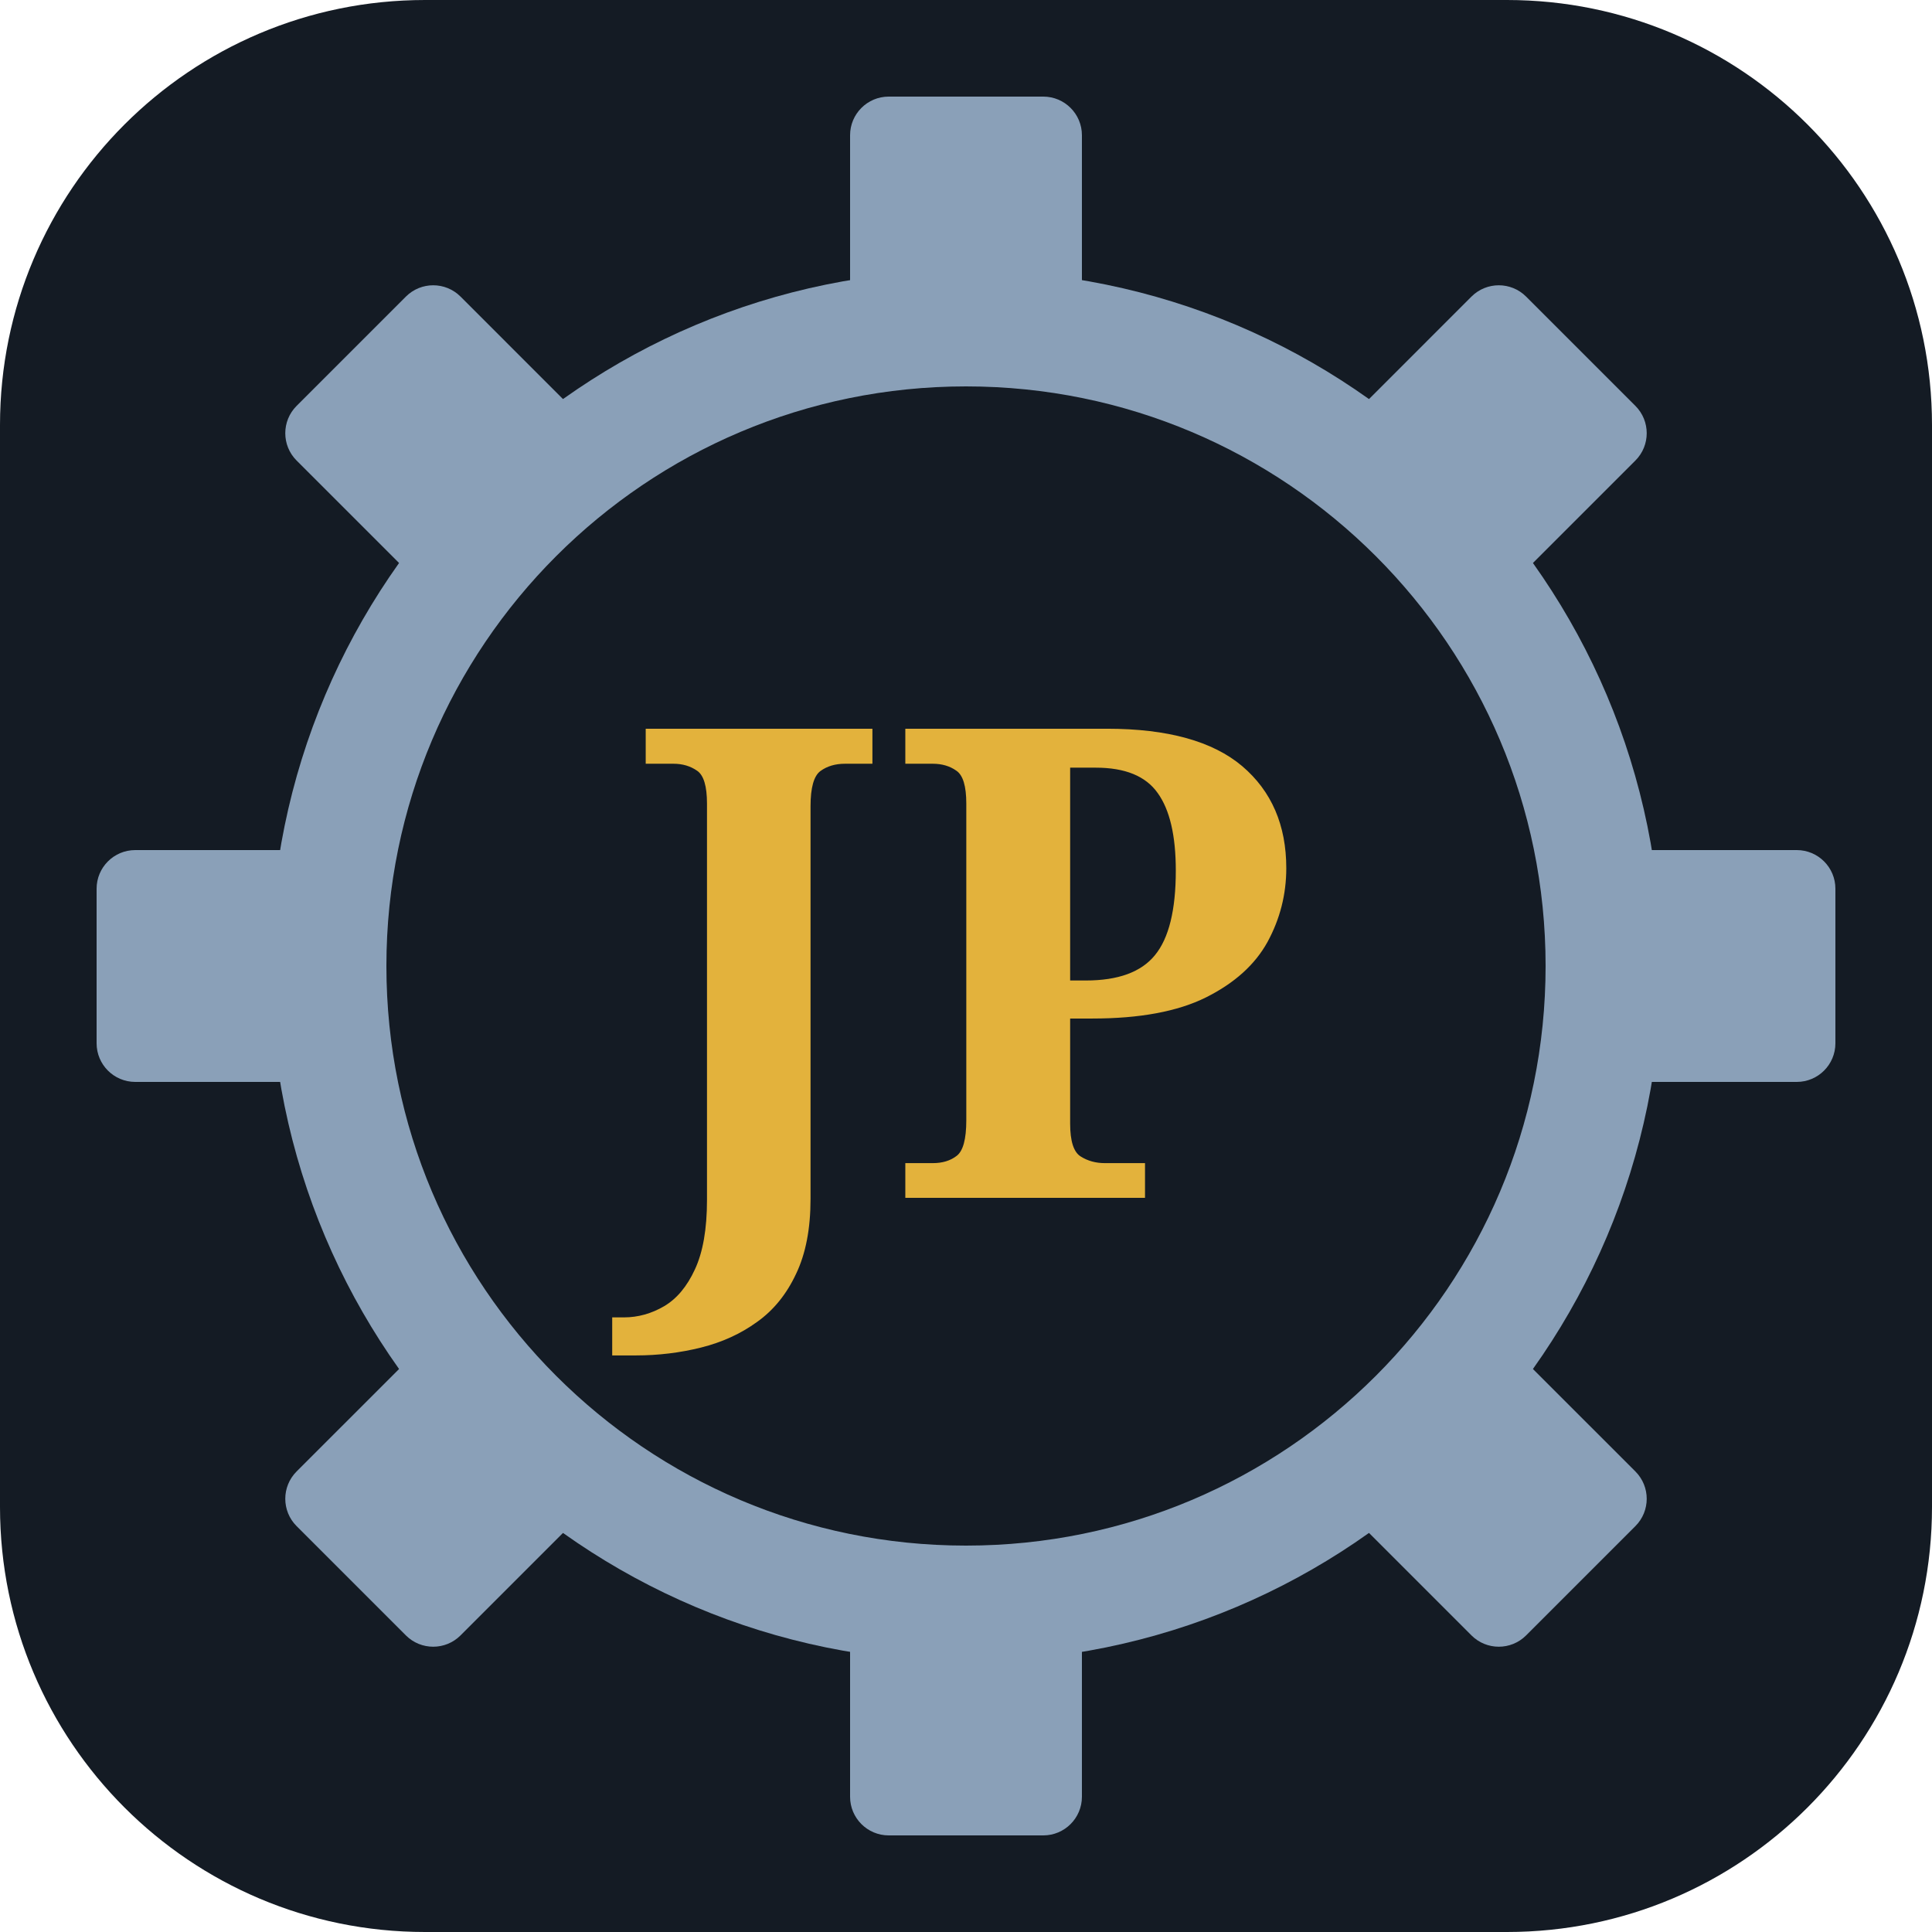
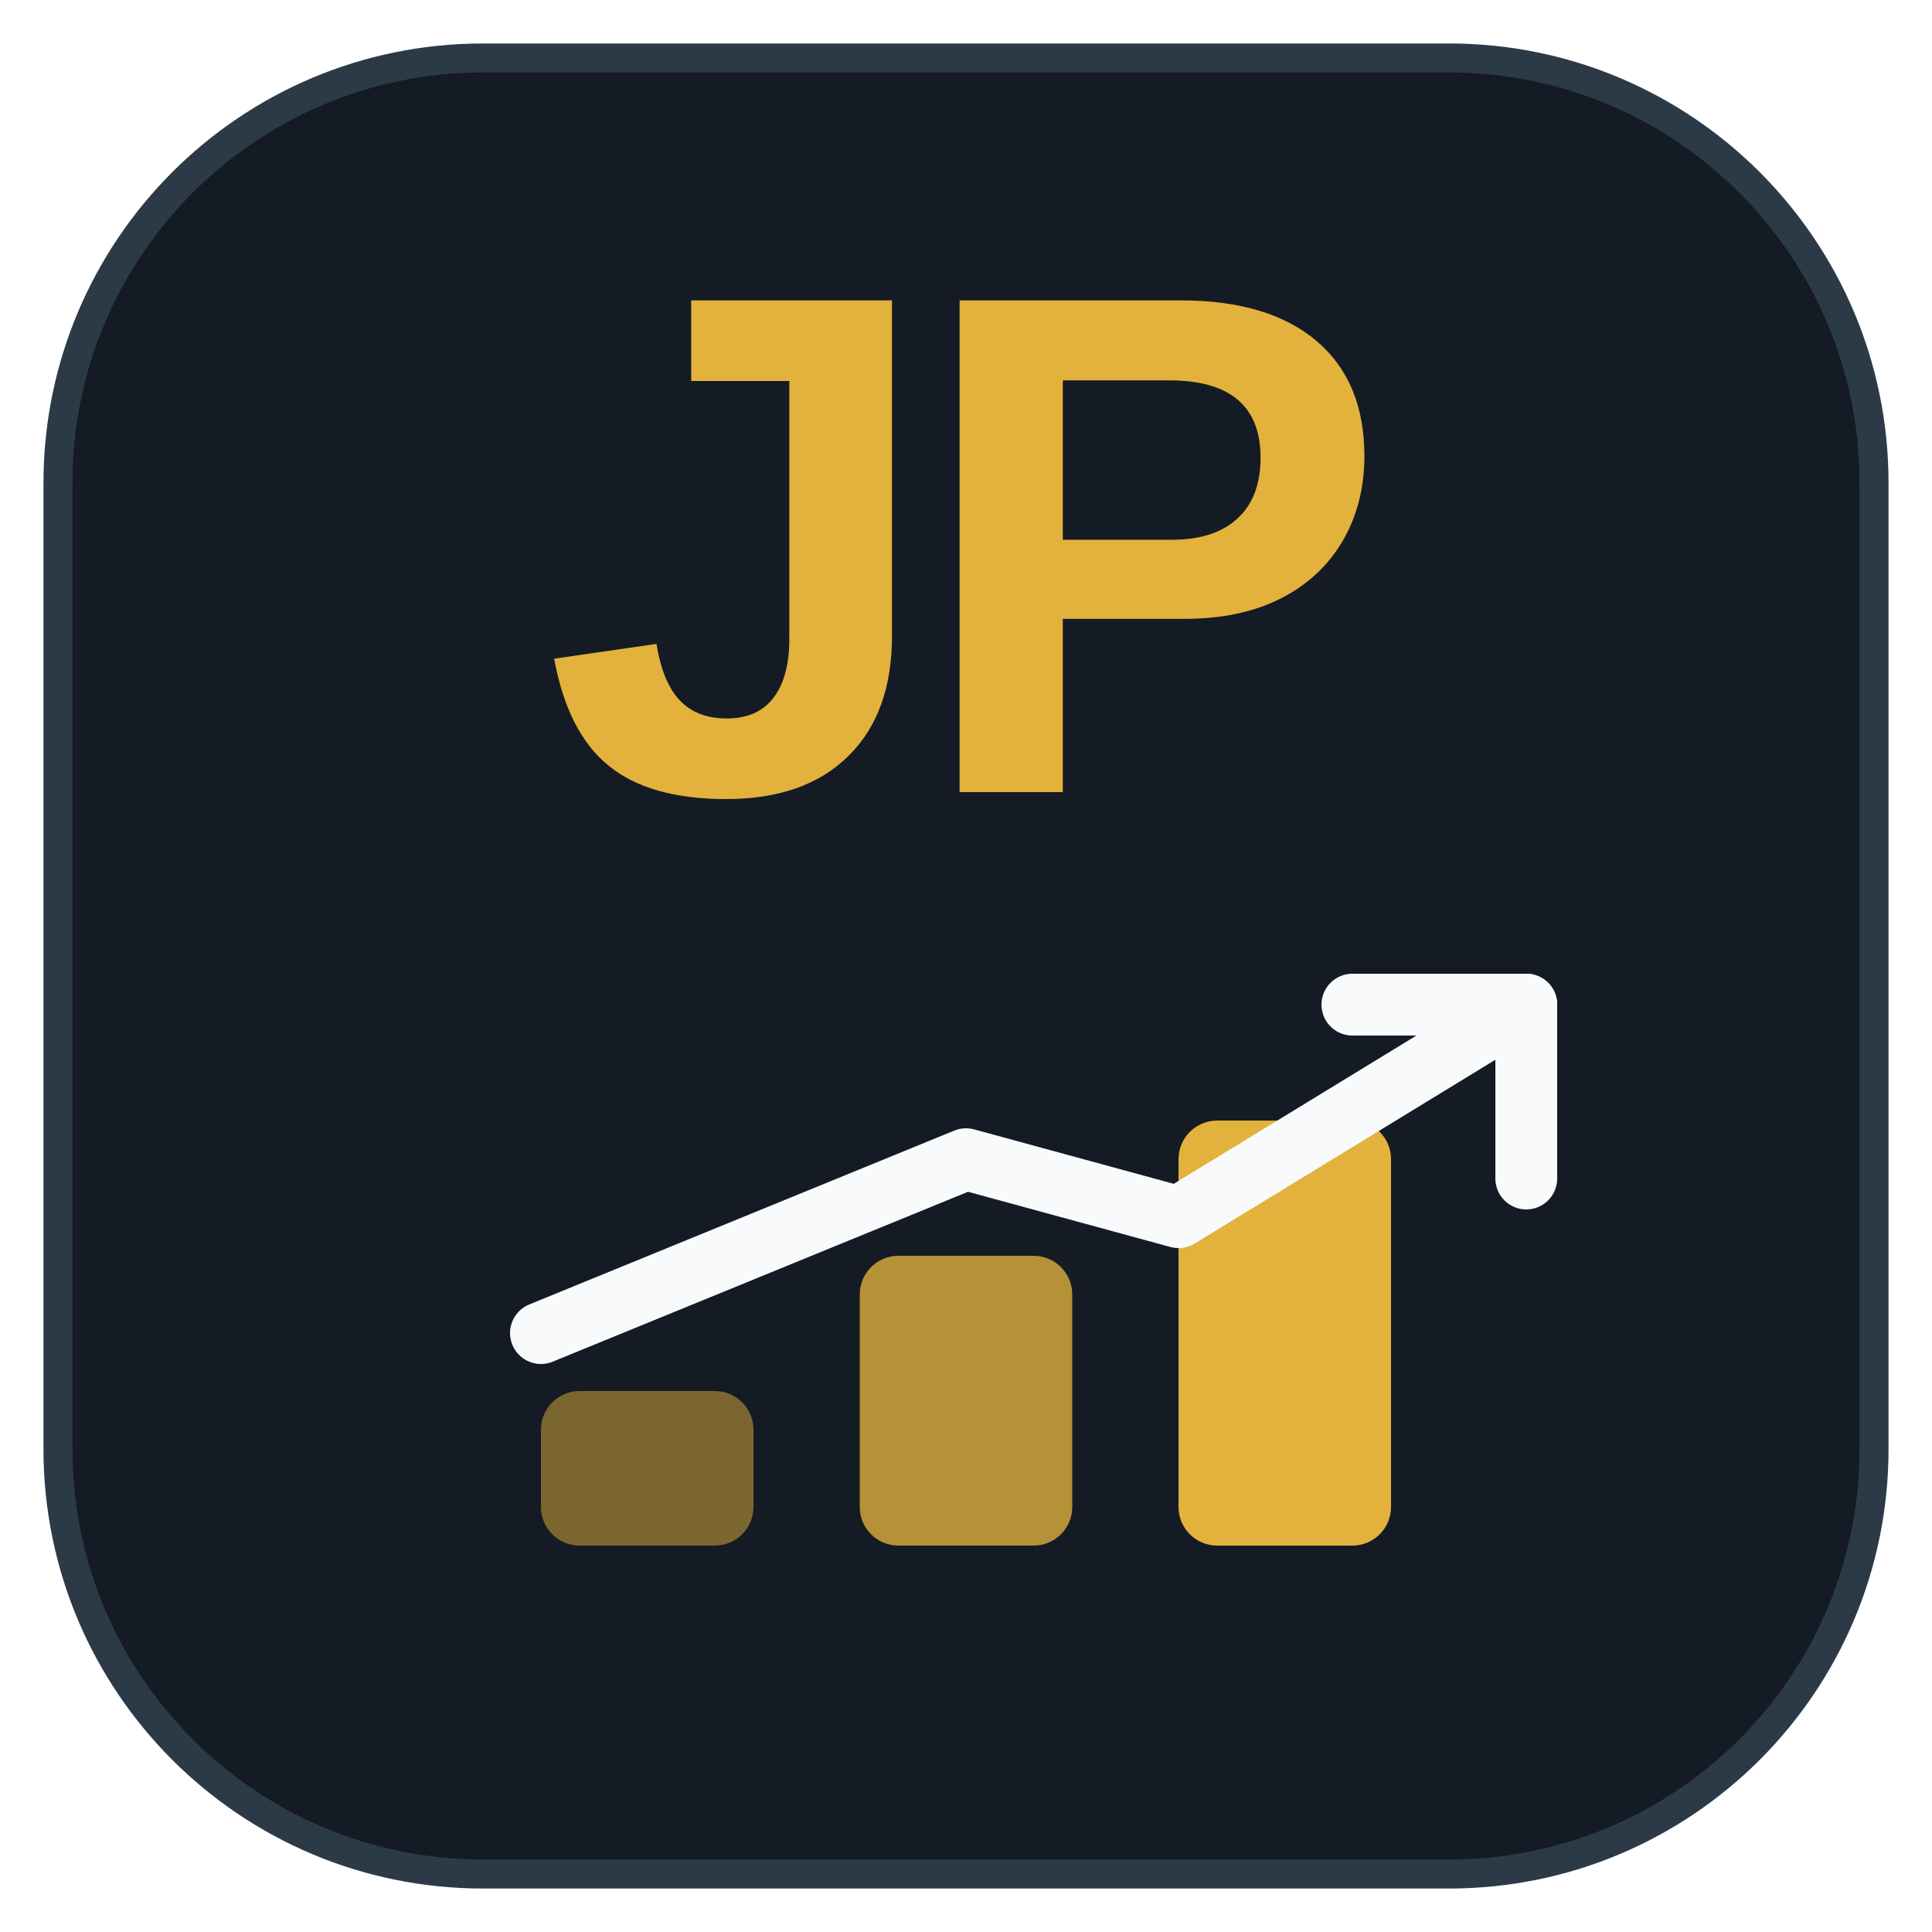
<svg xmlns="http://www.w3.org/2000/svg" viewBox="0 0 100 100">
-   <rect width="100" height="100" rx="22" fill="#141b24" />
-   <rect x="44" y="5" width="12" height="13" rx="2" fill="#8aa0b8" transform="rotate(0 50 50)" />
-   <rect x="44" y="5" width="12" height="13" rx="2" fill="#8aa0b8" transform="rotate(45 50 50)" />
-   <rect x="44" y="5" width="12" height="13" rx="2" fill="#8aa0b8" transform="rotate(90 50 50)" />
-   <rect x="44" y="5" width="12" height="13" rx="2" fill="#8aa0b8" transform="rotate(135 50 50)" />
-   <rect x="44" y="5" width="12" height="13" rx="2" fill="#8aa0b8" transform="rotate(180 50 50)" />
-   <rect x="44" y="5" width="12" height="13" rx="2" fill="#8aa0b8" transform="rotate(225 50 50)" />
-   <rect x="44" y="5" width="12" height="13" rx="2" fill="#8aa0b8" transform="rotate(270 50 50)" />
-   <rect x="44" y="5" width="12" height="13" rx="2" fill="#8aa0b8" transform="rotate(315 50 50)" />
-   <circle cx="50" cy="50" r="33" fill="none" stroke="#8aa0b8" stroke-width="6" />
-   <text x="50" y="62" text-anchor="middle" font-family="Georgia, serif" font-size="34" font-weight="700" fill="#e3b23c">JP</text>
+   <rect x="3" y="3" width="94" height="94" rx="22" fill="#141b24" stroke="#2c3a48" stroke-width="1.5" />
+   <text x="50" y="41" text-anchor="middle" font-family="Arial, Helvetica, sans-serif" font-weight="800" font-size="37" letter-spacing="-1.5" fill="#e3b23c">JP</text>
+   <rect x="28" y="72" width="11" height="8" rx="2" fill="#e3b23c" opacity="0.5" />
+   <rect x="44.5" y="65" width="11" height="15" rx="2" fill="#e3b23c" opacity="0.78" />
+   <rect x="61" y="58" width="11" height="22" rx="2" fill="#e3b23c" />
+   <path d="M28 69 L50 60 L61 63 L79 52" fill="none" stroke="#f8fafc" stroke-width="3.2" stroke-linecap="round" stroke-linejoin="round" />
+   <path d="M79 52 L79 61 M79 52 L70 52" fill="none" stroke="#f8fafc" stroke-width="3.2" stroke-linecap="round" />
</svg>
